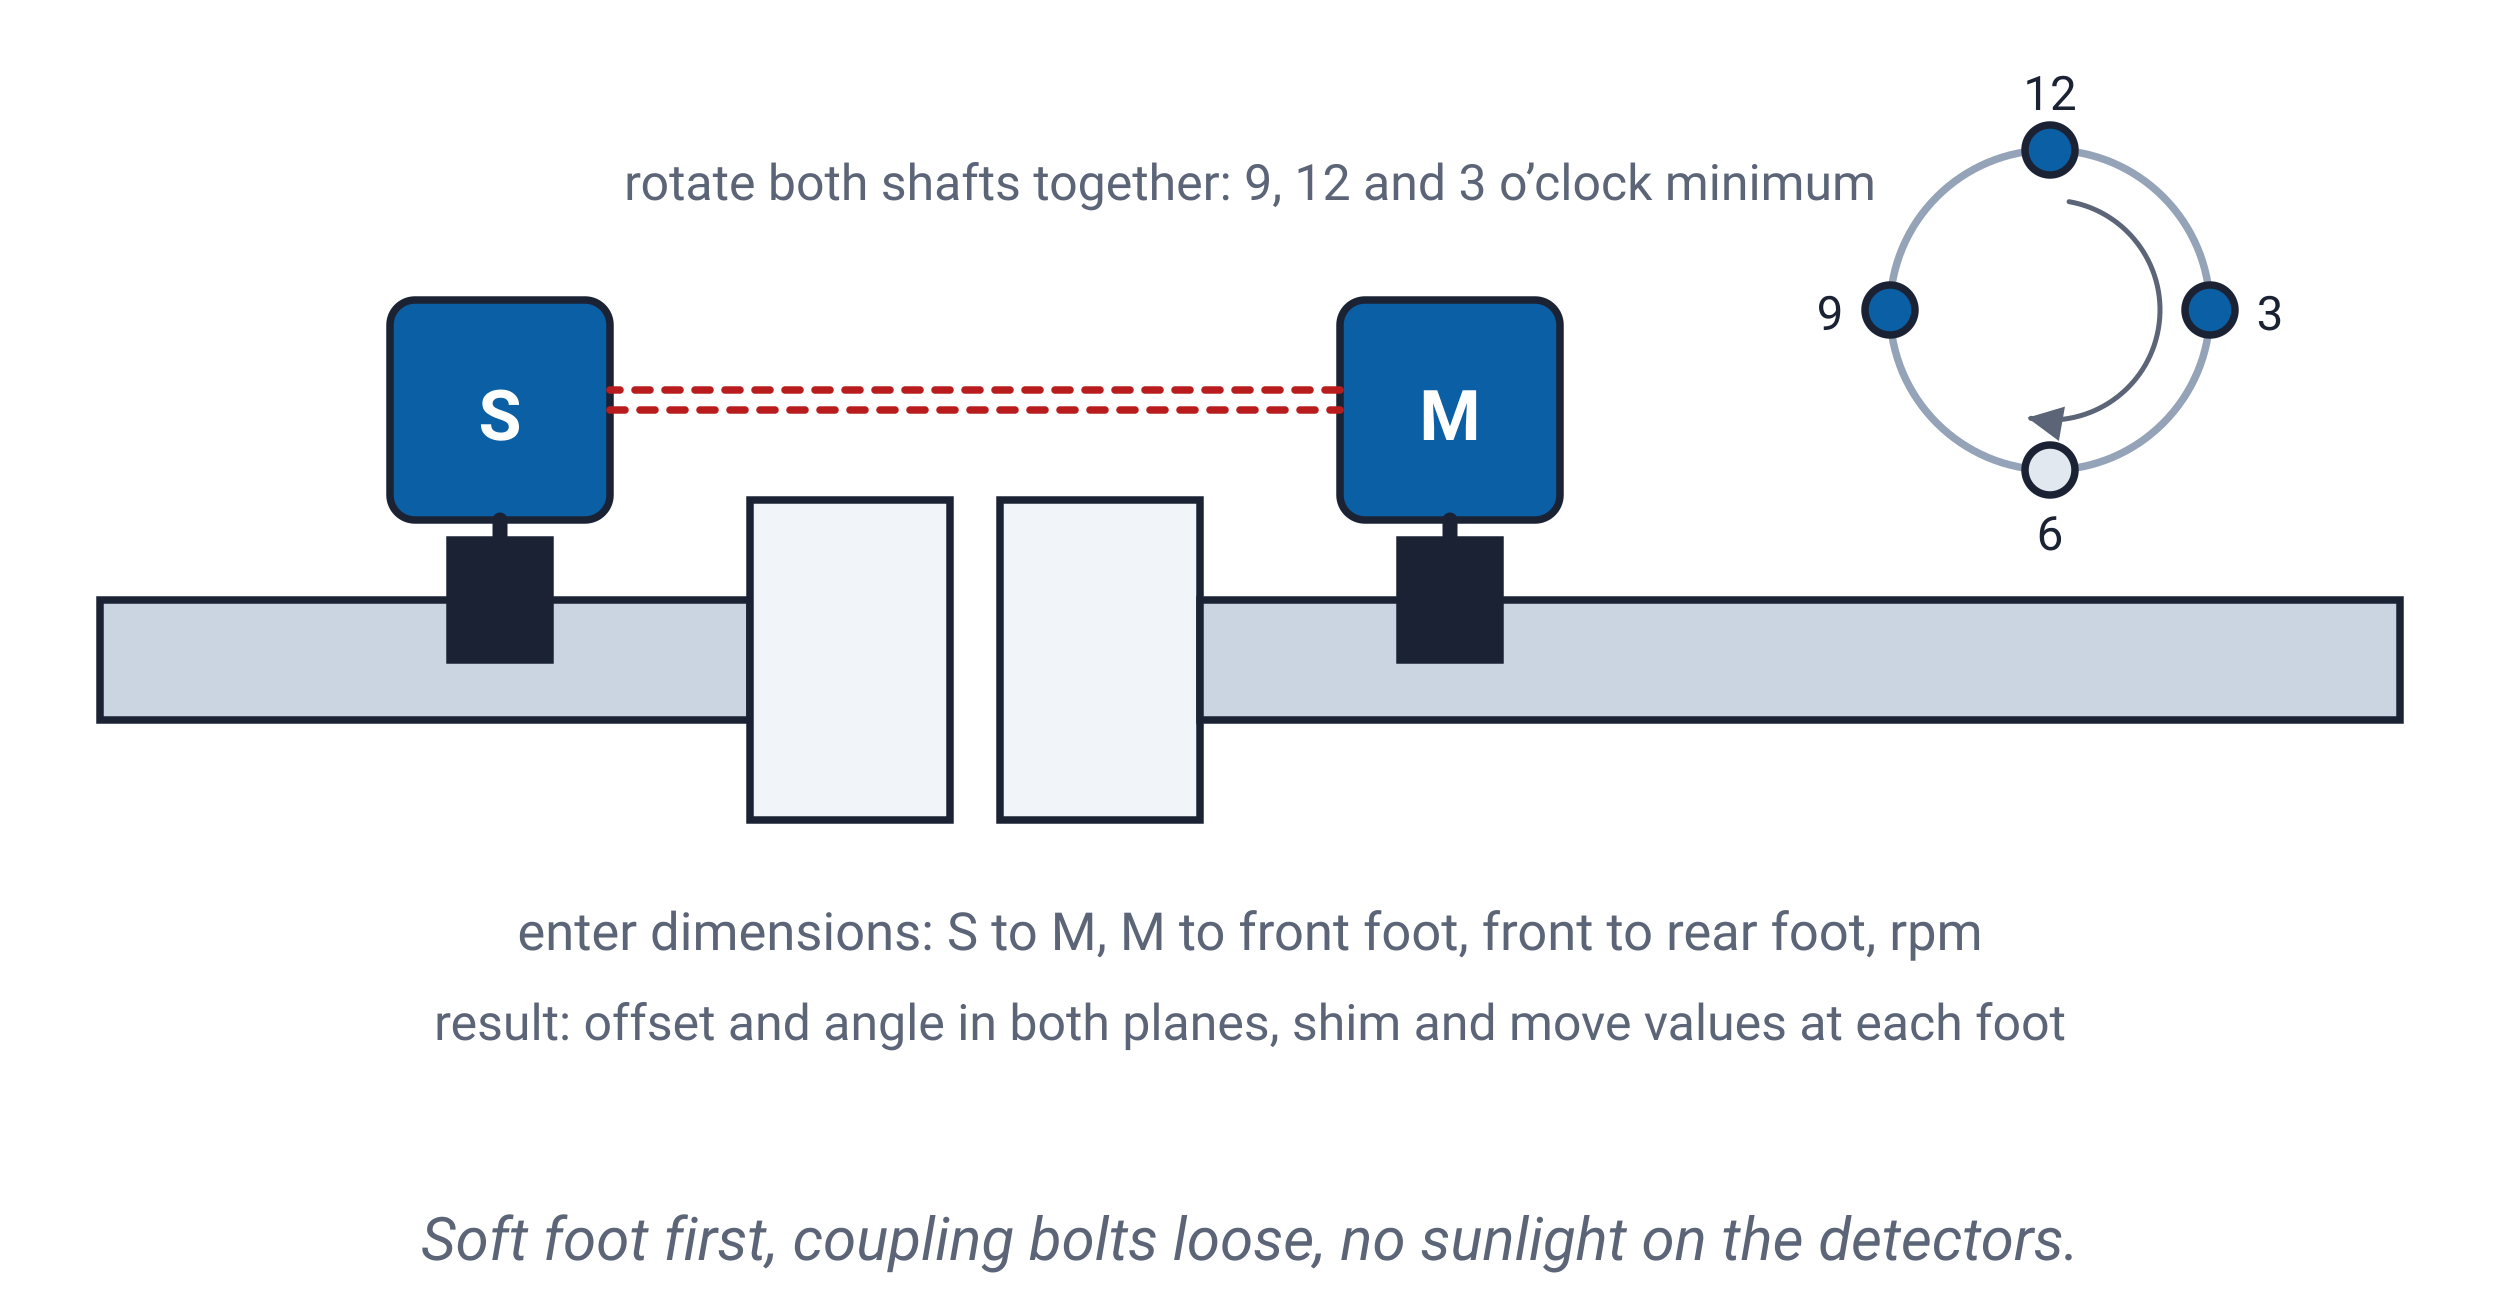
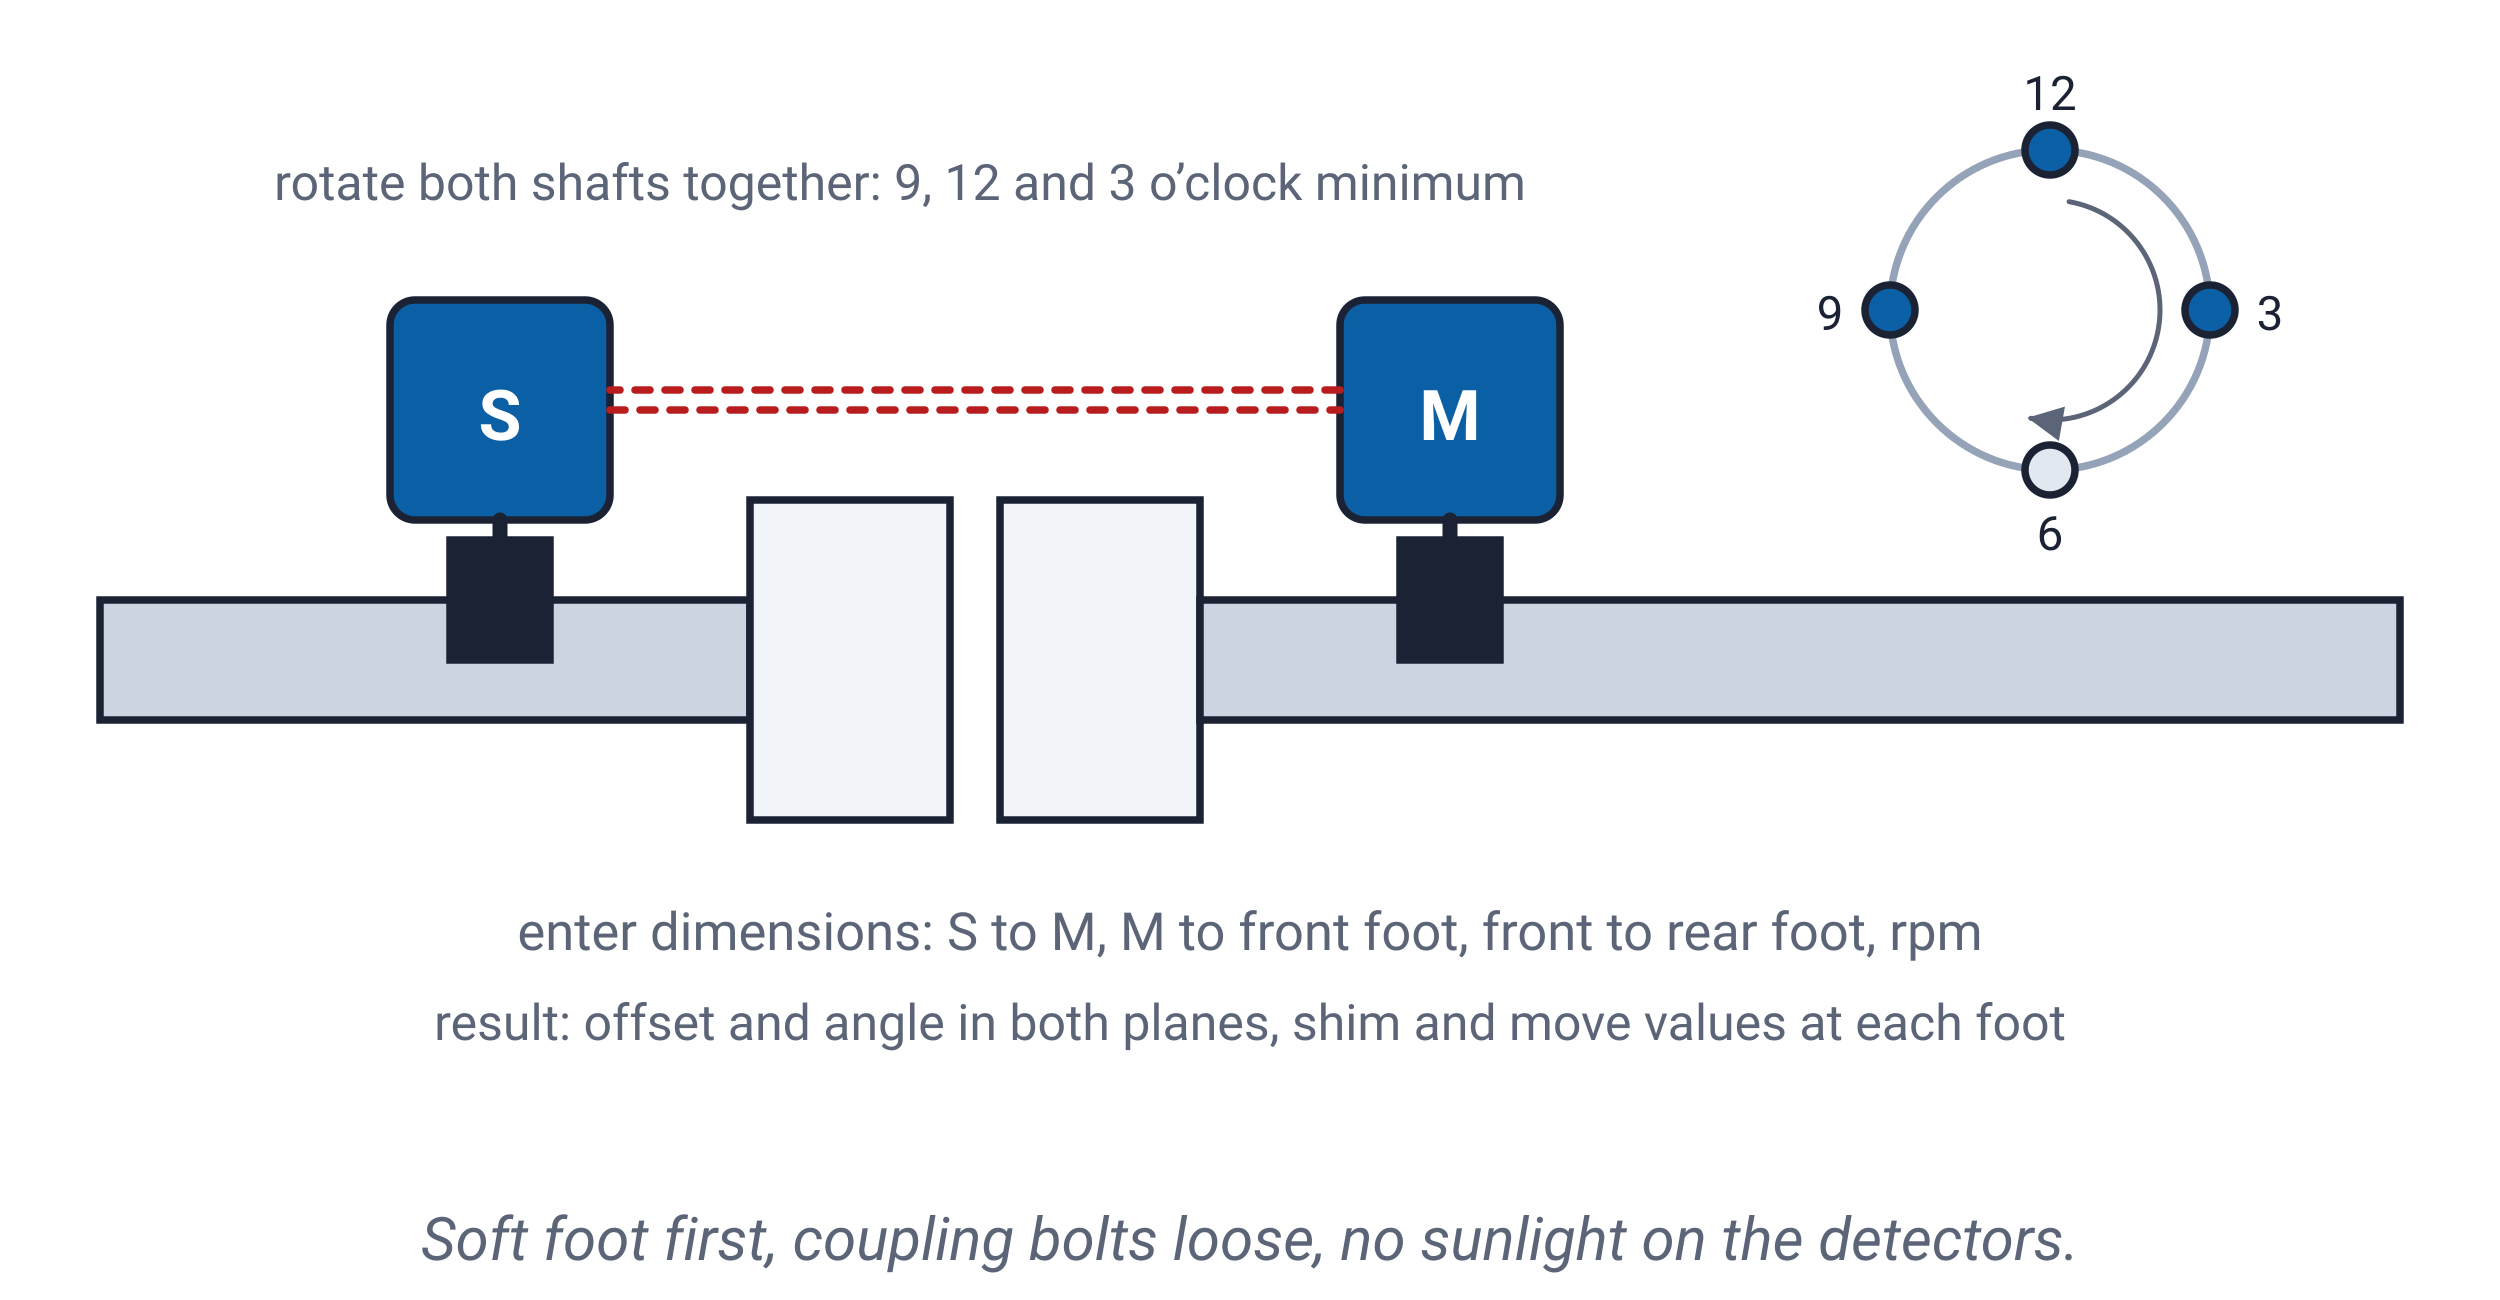
<svg xmlns="http://www.w3.org/2000/svg" viewBox="0 0 500 260" width="500" height="260" font-family="system-ui, -apple-system, Segoe UI, Roboto, Helvetica, Arial, sans-serif" font-size="13" fill="#1a2233">
  <defs>
    <marker id="arr" viewBox="0 0 10 10" refX="9" refY="5" markerWidth="7" markerHeight="7" orient="auto-start-reverse">
      <path d="M0,0 L10,5 L0,10 z" fill="context-stroke" />
    </marker>
    <marker id="dot" viewBox="0 0 10 10" refX="5" refY="5" markerWidth="5" markerHeight="5">
      <circle cx="5" cy="5" r="4" fill="context-stroke" />
    </marker>
    <pattern id="hatch" width="7" height="7" patternUnits="userSpaceOnUse" patternTransform="rotate(45)">
      <line x1="0" y1="0" x2="0" y2="7" stroke="#64748b" stroke-width="1.2" />
    </pattern>
    <pattern id="hatch2" width="7" height="7" patternUnits="userSpaceOnUse" patternTransform="rotate(-45)">
      <line x1="0" y1="0" x2="0" y2="7" stroke="#0b5fa5" stroke-width="1.2" />
    </pattern>
    <pattern id="dots" width="6" height="6" patternUnits="userSpaceOnUse">
      <circle cx="3" cy="3" r="1" fill="#64748b" />
    </pattern>
  </defs>
  <rect width="500" height="260" fill="#ffffff" />
  <rect x="20" y="120" width="130" height="24" fill="#cbd5e1" stroke="#1a2233" stroke-width="1.5" />
  <rect x="150" y="100" width="40" height="64" fill="#f1f5f9" stroke="#1a2233" stroke-width="1.5" />
  <rect x="200" y="100" width="40" height="64" fill="#f1f5f9" stroke="#1a2233" stroke-width="1.5" />
  <rect x="240" y="120" width="240" height="24" fill="#cbd5e1" stroke="#1a2233" stroke-width="1.5" />
  <rect x="90" y="108" width="20" height="24" fill="#1a2233" stroke="#1a2233" stroke-width="1.5" />
  <rect x="78" y="60" width="44" height="44" fill="#0b5fa5" stroke="#1a2233" stroke-width="1.5" rx="5" />
  <text x="100" y="88" font-size="14" text-anchor="middle" font-weight="700" fill="#fff">S</text>
  <line x1="100" y1="104" x2="100" y2="108" stroke="#1a2233" stroke-width="3" stroke-linecap="round" />
  <rect x="280" y="108" width="20" height="24" fill="#1a2233" stroke="#1a2233" stroke-width="1.5" />
  <rect x="268" y="60" width="44" height="44" fill="#0b5fa5" stroke="#1a2233" stroke-width="1.5" rx="5" />
  <text x="290" y="88" font-size="14" text-anchor="middle" font-weight="700" fill="#fff">M</text>
  <line x1="290" y1="104" x2="290" y2="108" stroke="#1a2233" stroke-width="3" stroke-linecap="round" />
  <line x1="122" y1="82" x2="268" y2="82" stroke="#b91c1c" stroke-width="1.5" stroke-dasharray="3 3" stroke-linecap="round" />
  <line x1="268" y1="78" x2="122" y2="78" stroke="#b91c1c" stroke-width="1.5" stroke-dasharray="3 3" stroke-linecap="round" />
  <circle cx="410" cy="62" r="32" fill="#ffffff" stroke="#94a3b8" stroke-width="1.5" />
  <circle cx="410" cy="30" r="5" fill="#0b5fa5" stroke="#1a2233" stroke-width="1.5" />
  <text x="410" y="22" font-size="9.5" text-anchor="middle" fill="#1a2233">12</text>
  <circle cx="442" cy="62" r="5" fill="#0b5fa5" stroke="#1a2233" stroke-width="1.5" />
  <text x="454" y="66" font-size="9.5" text-anchor="middle" fill="#1a2233">3</text>
  <circle cx="410" cy="94" r="5" fill="#e2e8f0" stroke="#1a2233" stroke-width="1.5" />
  <text x="410" y="110" font-size="9.5" text-anchor="middle" fill="#1a2233">6</text>
  <circle cx="378" cy="62" r="5" fill="#0b5fa5" stroke="#1a2233" stroke-width="1.5" />
  <text x="366" y="66" font-size="9.5" text-anchor="middle" fill="#1a2233">9</text>
  <path d="M413.82,40.334 A22,22 0 0 1 406.18,83.666" fill="none" stroke="#5b6577" stroke-width="1" stroke-linejoin="round" stroke-linecap="round" marker-end="url(#arr)" />
-   <text x="250" y="40" font-size="10" text-anchor="middle" fill="#5b6577">rotate both shafts together: 9, 12 and 3 o’clock minimum</text>
+   <text x="180" y="40" font-size="10" text-anchor="middle" fill="#5b6577">rotate both shafts together: 9, 12 and 3 o’clock minimum</text>
  <text x="250" y="190" font-size="10.5" text-anchor="middle" fill="#5b6577">enter dimensions: S to M, M to front foot, front to rear foot, rpm</text>
  <text x="250" y="208" font-size="10" text-anchor="middle" fill="#5b6577">result: offset and angle in both planes, shim and move values at each foot</text>
  <text x="250" y="252" font-size="12" text-anchor="middle" fill="#5b6577" font-style="italic">Soft foot first, coupling bolts loose, no sunlight on the detectors.</text>
</svg>
